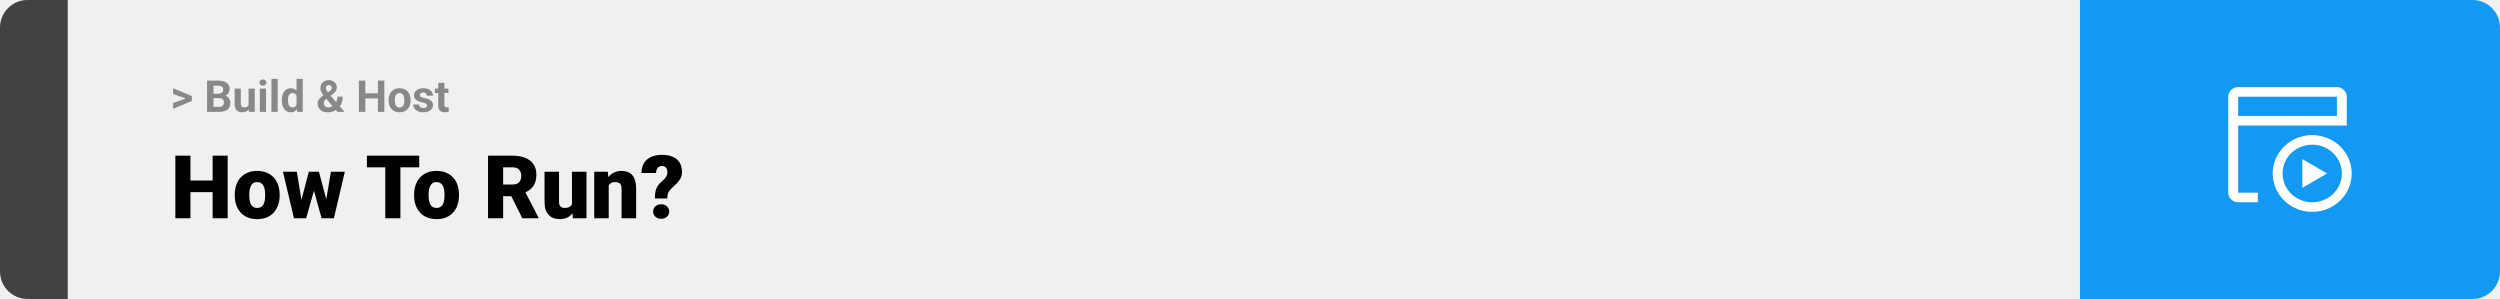
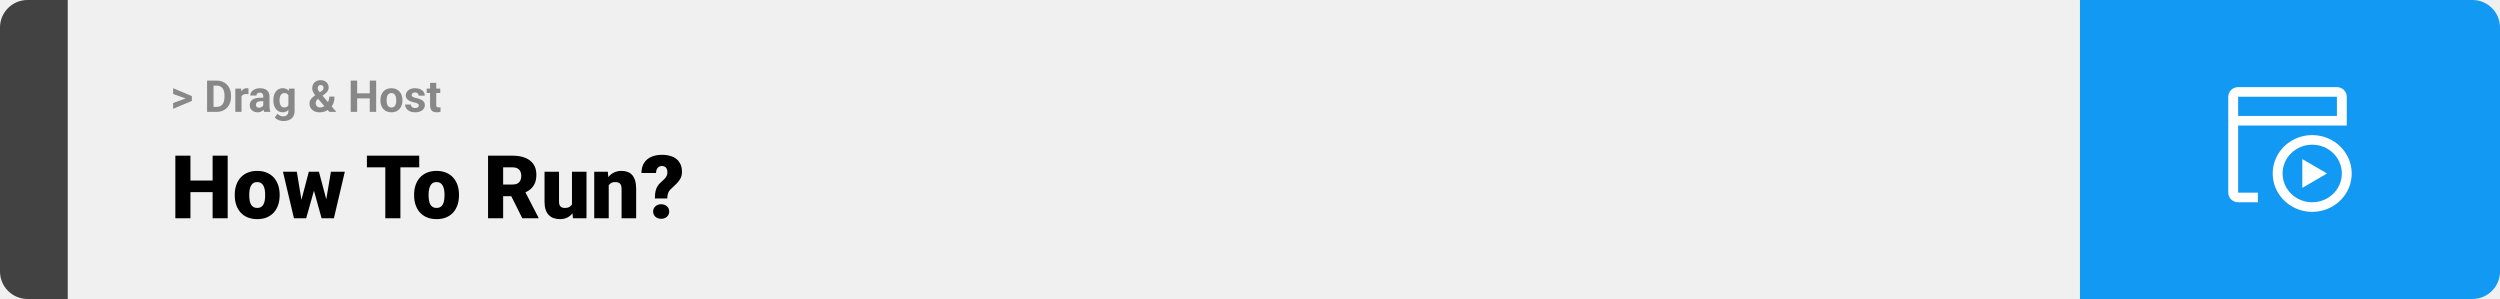
<svg xmlns="http://www.w3.org/2000/svg" width="1363" height="163" viewBox="0 0 1363 163" fill="none">
  <path d="M0 15C0 6.716 6.716 0 15 0H37V163H15C6.716 163 0 156.284 0 148V15Z" fill="#424242" />
  <rect width="1097" height="163" transform="translate(37)" fill="#F0F0F0" />
-   <path d="M101.906 53.922L94.394 51.238V48.086L104.602 52.375V54.637L101.906 53.922ZM94.394 56.172L101.918 53.43L104.602 52.785V55.035L94.394 59.324V56.172ZM119.578 53.512H115.195L115.172 51.098H118.852C119.5 51.098 120.031 51.016 120.445 50.852C120.859 50.68 121.168 50.434 121.371 50.113C121.582 49.785 121.688 49.387 121.688 48.918C121.688 48.387 121.586 47.957 121.383 47.629C121.188 47.301 120.879 47.062 120.457 46.914C120.043 46.766 119.508 46.691 118.852 46.691H116.414V61H112.898V43.938H118.852C119.844 43.938 120.73 44.031 121.512 44.219C122.301 44.406 122.969 44.691 123.516 45.074C124.062 45.457 124.48 45.941 124.77 46.527C125.059 47.105 125.203 47.793 125.203 48.59C125.203 49.293 125.043 49.941 124.723 50.535C124.41 51.129 123.914 51.613 123.234 51.988C122.562 52.363 121.684 52.57 120.598 52.609L119.578 53.512ZM119.426 61H114.234L115.605 58.258H119.426C120.043 58.258 120.547 58.16 120.938 57.965C121.328 57.762 121.617 57.488 121.805 57.145C121.992 56.801 122.086 56.406 122.086 55.961C122.086 55.461 122 55.027 121.828 54.66C121.664 54.293 121.398 54.012 121.031 53.816C120.664 53.613 120.18 53.512 119.578 53.512H116.191L116.215 51.098H120.434L121.242 52.047C122.281 52.031 123.117 52.215 123.75 52.598C124.391 52.973 124.855 53.461 125.145 54.062C125.441 54.664 125.59 55.309 125.59 55.996C125.59 57.09 125.352 58.012 124.875 58.762C124.398 59.504 123.699 60.062 122.777 60.438C121.863 60.812 120.746 61 119.426 61ZM135.516 57.965V48.32H138.891V61H135.715L135.516 57.965ZM135.891 55.363L136.887 55.34C136.887 56.184 136.789 56.969 136.594 57.695C136.398 58.414 136.105 59.039 135.715 59.57C135.324 60.094 134.832 60.504 134.238 60.801C133.645 61.09 132.945 61.234 132.141 61.234C131.523 61.234 130.953 61.148 130.43 60.977C129.914 60.797 129.469 60.52 129.094 60.145C128.727 59.762 128.438 59.273 128.227 58.68C128.023 58.078 127.922 57.355 127.922 56.512V48.32H131.297V56.535C131.297 56.91 131.34 57.227 131.426 57.484C131.52 57.742 131.648 57.953 131.812 58.117C131.977 58.281 132.168 58.398 132.387 58.469C132.613 58.539 132.863 58.574 133.137 58.574C133.832 58.574 134.379 58.434 134.777 58.152C135.184 57.871 135.469 57.488 135.633 57.004C135.805 56.512 135.891 55.965 135.891 55.363ZM145.031 48.32V61H141.645V48.32H145.031ZM141.434 45.016C141.434 44.523 141.605 44.117 141.949 43.797C142.293 43.477 142.754 43.316 143.332 43.316C143.902 43.316 144.359 43.477 144.703 43.797C145.055 44.117 145.23 44.523 145.23 45.016C145.23 45.508 145.055 45.914 144.703 46.234C144.359 46.555 143.902 46.715 143.332 46.715C142.754 46.715 142.293 46.555 141.949 46.234C141.605 45.914 141.434 45.508 141.434 45.016ZM151.383 43V61H147.996V43H151.383ZM161.66 58.234V43H165.059V61H162L161.66 58.234ZM153.645 54.812V54.566C153.645 53.598 153.754 52.719 153.973 51.93C154.191 51.133 154.512 50.449 154.934 49.879C155.355 49.309 155.875 48.867 156.492 48.555C157.109 48.242 157.812 48.086 158.602 48.086C159.344 48.086 159.992 48.242 160.547 48.555C161.109 48.867 161.586 49.312 161.977 49.891C162.375 50.461 162.695 51.137 162.938 51.918C163.18 52.691 163.355 53.539 163.465 54.461V55C163.355 55.883 163.18 56.703 162.938 57.461C162.695 58.219 162.375 58.883 161.977 59.453C161.586 60.016 161.109 60.453 160.547 60.766C159.984 61.078 159.328 61.234 158.578 61.234C157.789 61.234 157.086 61.074 156.469 60.754C155.859 60.434 155.344 59.984 154.922 59.406C154.508 58.828 154.191 58.148 153.973 57.367C153.754 56.586 153.645 55.734 153.645 54.812ZM157.02 54.566V54.812C157.02 55.336 157.059 55.824 157.137 56.277C157.223 56.73 157.359 57.133 157.547 57.484C157.742 57.828 157.992 58.098 158.297 58.293C158.609 58.48 158.988 58.574 159.434 58.574C160.012 58.574 160.488 58.445 160.863 58.188C161.238 57.922 161.523 57.559 161.719 57.098C161.922 56.637 162.039 56.105 162.07 55.504V53.969C162.047 53.477 161.977 53.035 161.859 52.645C161.75 52.246 161.586 51.906 161.367 51.625C161.156 51.344 160.891 51.125 160.57 50.969C160.258 50.812 159.887 50.734 159.457 50.734C159.02 50.734 158.645 50.836 158.332 51.039C158.02 51.234 157.766 51.504 157.57 51.848C157.383 52.191 157.242 52.598 157.148 53.066C157.062 53.527 157.02 54.027 157.02 54.566ZM176.355 51.871L179.637 49.75C180.121 49.43 180.445 49.121 180.609 48.824C180.773 48.527 180.855 48.195 180.855 47.828C180.855 47.461 180.719 47.121 180.445 46.809C180.172 46.488 179.789 46.328 179.297 46.328C178.945 46.328 178.648 46.41 178.406 46.574C178.164 46.73 177.98 46.941 177.855 47.207C177.738 47.473 177.68 47.77 177.68 48.098C177.68 48.449 177.773 48.809 177.961 49.176C178.148 49.535 178.402 49.918 178.723 50.324C179.043 50.723 179.398 51.156 179.789 51.625L187.84 61H184.008L177.445 53.406C176.891 52.719 176.406 52.09 175.992 51.52C175.578 50.941 175.254 50.379 175.02 49.832C174.785 49.285 174.668 48.723 174.668 48.145C174.668 47.254 174.859 46.477 175.242 45.812C175.625 45.141 176.164 44.621 176.859 44.254C177.555 43.879 178.371 43.691 179.309 43.691C180.191 43.691 180.957 43.875 181.605 44.242C182.254 44.602 182.754 45.078 183.105 45.672C183.465 46.266 183.645 46.918 183.645 47.629C183.645 48.16 183.547 48.652 183.352 49.105C183.156 49.551 182.887 49.965 182.543 50.348C182.199 50.723 181.805 51.07 181.359 51.391L177.621 54.051C177.332 54.316 177.113 54.578 176.965 54.836C176.816 55.094 176.715 55.34 176.66 55.574C176.605 55.801 176.578 56.02 176.578 56.23C176.578 56.684 176.676 57.09 176.871 57.449C177.066 57.809 177.34 58.09 177.691 58.293C178.043 58.496 178.453 58.598 178.922 58.598C179.562 58.598 180.184 58.457 180.785 58.176C181.387 57.895 181.926 57.492 182.402 56.969C182.879 56.438 183.258 55.809 183.539 55.082C183.82 54.355 183.961 53.555 183.961 52.68H186.82C186.82 53.555 186.734 54.387 186.562 55.176C186.391 55.957 186.113 56.684 185.73 57.355C185.348 58.02 184.84 58.609 184.207 59.125C184.16 59.164 184.094 59.223 184.008 59.301C183.93 59.371 183.863 59.426 183.809 59.465C183.059 60.066 182.277 60.516 181.465 60.812C180.652 61.102 179.746 61.246 178.746 61.246C177.605 61.246 176.617 61.039 175.781 60.625C174.953 60.211 174.312 59.641 173.859 58.914C173.414 58.188 173.191 57.355 173.191 56.418C173.191 55.73 173.324 55.133 173.59 54.625C173.863 54.109 174.238 53.633 174.715 53.195C175.191 52.758 175.738 52.316 176.355 51.871ZM207.035 50.887V53.629H198.129V50.887H207.035ZM199.172 43.938V61H195.656V43.938H199.172ZM209.543 43.938V61H206.039V43.938H209.543ZM211.852 54.789V54.543C211.852 53.613 211.984 52.758 212.25 51.977C212.516 51.188 212.902 50.504 213.41 49.926C213.918 49.348 214.543 48.898 215.285 48.578C216.027 48.25 216.879 48.086 217.84 48.086C218.801 48.086 219.656 48.25 220.406 48.578C221.156 48.898 221.785 49.348 222.293 49.926C222.809 50.504 223.199 51.188 223.465 51.977C223.73 52.758 223.863 53.613 223.863 54.543V54.789C223.863 55.711 223.73 56.566 223.465 57.355C223.199 58.137 222.809 58.82 222.293 59.406C221.785 59.984 221.16 60.434 220.418 60.754C219.676 61.074 218.824 61.234 217.863 61.234C216.902 61.234 216.047 61.074 215.297 60.754C214.555 60.434 213.926 59.984 213.41 59.406C212.902 58.82 212.516 58.137 212.25 57.355C211.984 56.566 211.852 55.711 211.852 54.789ZM215.227 54.543V54.789C215.227 55.32 215.273 55.816 215.367 56.277C215.461 56.738 215.609 57.145 215.812 57.496C216.023 57.84 216.297 58.109 216.633 58.305C216.969 58.5 217.379 58.598 217.863 58.598C218.332 58.598 218.734 58.5 219.07 58.305C219.406 58.109 219.676 57.84 219.879 57.496C220.082 57.145 220.23 56.738 220.324 56.277C220.426 55.816 220.477 55.32 220.477 54.789V54.543C220.477 54.027 220.426 53.543 220.324 53.09C220.23 52.629 220.078 52.223 219.867 51.871C219.664 51.512 219.395 51.23 219.059 51.027C218.723 50.824 218.316 50.723 217.84 50.723C217.363 50.723 216.957 50.824 216.621 51.027C216.293 51.23 216.023 51.512 215.812 51.871C215.609 52.223 215.461 52.629 215.367 53.09C215.273 53.543 215.227 54.027 215.227 54.543ZM232.793 57.496C232.793 57.254 232.723 57.035 232.582 56.84C232.441 56.645 232.18 56.465 231.797 56.301C231.422 56.129 230.879 55.973 230.168 55.832C229.527 55.691 228.93 55.516 228.375 55.305C227.828 55.086 227.352 54.824 226.945 54.52C226.547 54.215 226.234 53.855 226.008 53.441C225.781 53.02 225.668 52.539 225.668 52C225.668 51.469 225.781 50.969 226.008 50.5C226.242 50.031 226.574 49.617 227.004 49.258C227.441 48.891 227.973 48.605 228.598 48.402C229.23 48.191 229.941 48.086 230.73 48.086C231.832 48.086 232.777 48.262 233.566 48.613C234.363 48.965 234.973 49.449 235.395 50.066C235.824 50.676 236.039 51.371 236.039 52.152H232.664C232.664 51.824 232.594 51.531 232.453 51.273C232.32 51.008 232.109 50.801 231.82 50.652C231.539 50.496 231.172 50.418 230.719 50.418C230.344 50.418 230.02 50.484 229.746 50.617C229.473 50.742 229.262 50.914 229.113 51.133C228.973 51.344 228.902 51.578 228.902 51.836C228.902 52.031 228.941 52.207 229.02 52.363C229.105 52.512 229.242 52.648 229.43 52.773C229.617 52.898 229.859 53.016 230.156 53.125C230.461 53.227 230.836 53.32 231.281 53.406C232.195 53.594 233.012 53.84 233.73 54.145C234.449 54.441 235.02 54.848 235.441 55.363C235.863 55.871 236.074 56.539 236.074 57.367C236.074 57.93 235.949 58.445 235.699 58.914C235.449 59.383 235.09 59.793 234.621 60.145C234.152 60.488 233.59 60.758 232.934 60.953C232.285 61.141 231.555 61.234 230.742 61.234C229.562 61.234 228.562 61.023 227.742 60.602C226.93 60.18 226.312 59.645 225.891 58.996C225.477 58.34 225.27 57.668 225.27 56.98H228.469C228.484 57.441 228.602 57.812 228.82 58.094C229.047 58.375 229.332 58.578 229.676 58.703C230.027 58.828 230.406 58.891 230.812 58.891C231.25 58.891 231.613 58.832 231.902 58.715C232.191 58.59 232.41 58.426 232.559 58.223C232.715 58.012 232.793 57.77 232.793 57.496ZM244.477 48.32V50.711H237.094V48.32H244.477ZM238.922 45.191H242.297V57.18C242.297 57.547 242.344 57.828 242.438 58.023C242.539 58.219 242.688 58.355 242.883 58.434C243.078 58.504 243.324 58.539 243.621 58.539C243.832 58.539 244.02 58.531 244.184 58.516C244.355 58.492 244.5 58.469 244.617 58.445L244.629 60.93C244.34 61.023 244.027 61.098 243.691 61.152C243.355 61.207 242.984 61.234 242.578 61.234C241.836 61.234 241.188 61.113 240.633 60.871C240.086 60.621 239.664 60.223 239.367 59.676C239.07 59.129 238.922 58.41 238.922 57.52V45.191Z" fill="#888888" />
+   <path d="M101.906 53.922L94.394 51.238V48.086L104.602 52.375V54.637L101.906 53.922ZM94.394 56.172L101.918 53.43L104.602 52.785V55.035L94.394 59.324V56.172ZM118.137 61H114.422L114.445 58.258H118.137C119.059 58.258 119.836 58.051 120.469 57.637C121.102 57.215 121.578 56.602 121.898 55.797C122.227 54.992 122.391 54.02 122.391 52.879V52.047C122.391 51.172 122.297 50.402 122.109 49.738C121.93 49.074 121.66 48.516 121.301 48.062C120.941 47.609 120.5 47.27 119.977 47.043C119.453 46.809 118.852 46.691 118.172 46.691H114.352V43.938H118.172C119.312 43.938 120.355 44.133 121.301 44.523C122.254 44.906 123.078 45.457 123.773 46.176C124.469 46.895 125.004 47.754 125.379 48.754C125.762 49.746 125.953 50.852 125.953 52.07V52.879C125.953 54.09 125.762 55.195 125.379 56.195C125.004 57.195 124.469 58.055 123.773 58.773C123.086 59.484 122.262 60.035 121.301 60.426C120.348 60.809 119.293 61 118.137 61ZM116.414 43.938V61H112.898V43.938H116.414ZM131.672 51.086V61H128.297V48.32H131.473L131.672 51.086ZM135.492 48.238L135.434 51.367C135.27 51.344 135.07 51.324 134.836 51.309C134.609 51.285 134.402 51.273 134.215 51.273C133.738 51.273 133.324 51.336 132.973 51.461C132.629 51.578 132.34 51.754 132.105 51.988C131.879 52.223 131.707 52.508 131.59 52.844C131.48 53.18 131.418 53.562 131.402 53.992L130.723 53.781C130.723 52.961 130.805 52.207 130.969 51.52C131.133 50.824 131.371 50.219 131.684 49.703C132.004 49.188 132.395 48.789 132.855 48.508C133.316 48.227 133.844 48.086 134.438 48.086C134.625 48.086 134.816 48.102 135.012 48.133C135.207 48.156 135.367 48.191 135.492 48.238ZM143.531 58.141V52.492C143.531 52.086 143.465 51.738 143.332 51.449C143.199 51.152 142.992 50.922 142.711 50.758C142.438 50.594 142.082 50.512 141.645 50.512C141.27 50.512 140.945 50.578 140.672 50.711C140.398 50.836 140.188 51.02 140.039 51.262C139.891 51.496 139.816 51.773 139.816 52.094H136.441C136.441 51.555 136.566 51.043 136.816 50.559C137.066 50.074 137.43 49.648 137.906 49.281C138.383 48.906 138.949 48.613 139.605 48.402C140.27 48.191 141.012 48.086 141.832 48.086C142.816 48.086 143.691 48.25 144.457 48.578C145.223 48.906 145.824 49.398 146.262 50.055C146.707 50.711 146.93 51.531 146.93 52.516V57.941C146.93 58.637 146.973 59.207 147.059 59.652C147.145 60.09 147.27 60.473 147.434 60.801V61H144.023C143.859 60.656 143.734 60.227 143.648 59.711C143.57 59.188 143.531 58.664 143.531 58.141ZM143.977 53.277L144 55.188H142.113C141.668 55.188 141.281 55.238 140.953 55.34C140.625 55.441 140.355 55.586 140.145 55.773C139.934 55.953 139.777 56.164 139.676 56.406C139.582 56.648 139.535 56.914 139.535 57.203C139.535 57.492 139.602 57.754 139.734 57.988C139.867 58.215 140.059 58.395 140.309 58.527C140.559 58.652 140.852 58.715 141.188 58.715C141.695 58.715 142.137 58.613 142.512 58.41C142.887 58.207 143.176 57.957 143.379 57.66C143.59 57.363 143.699 57.082 143.707 56.816L144.598 58.246C144.473 58.566 144.301 58.898 144.082 59.242C143.871 59.586 143.602 59.91 143.273 60.215C142.945 60.512 142.551 60.758 142.09 60.953C141.629 61.141 141.082 61.234 140.449 61.234C139.645 61.234 138.914 61.074 138.258 60.754C137.609 60.426 137.094 59.977 136.711 59.406C136.336 58.828 136.148 58.172 136.148 57.438C136.148 56.773 136.273 56.184 136.523 55.668C136.773 55.152 137.141 54.719 137.625 54.367C138.117 54.008 138.73 53.738 139.465 53.559C140.199 53.371 141.051 53.277 142.02 53.277H143.977ZM157.559 48.32H160.617V60.578C160.617 61.734 160.359 62.715 159.844 63.52C159.336 64.332 158.625 64.945 157.711 65.359C156.797 65.781 155.734 65.992 154.523 65.992C153.992 65.992 153.43 65.922 152.836 65.781C152.25 65.641 151.688 65.422 151.148 65.125C150.617 64.828 150.172 64.453 149.812 64L151.301 62.008C151.691 62.461 152.145 62.812 152.66 63.062C153.176 63.32 153.746 63.449 154.371 63.449C154.98 63.449 155.496 63.336 155.918 63.109C156.34 62.891 156.664 62.566 156.891 62.137C157.117 61.715 157.23 61.203 157.23 60.602V51.25L157.559 48.32ZM149.027 54.812V54.566C149.027 53.598 149.145 52.719 149.379 51.93C149.621 51.133 149.961 50.449 150.398 49.879C150.844 49.309 151.383 48.867 152.016 48.555C152.648 48.242 153.363 48.086 154.16 48.086C155.004 48.086 155.711 48.242 156.281 48.555C156.852 48.867 157.32 49.312 157.688 49.891C158.055 50.461 158.34 51.137 158.543 51.918C158.754 52.691 158.918 53.539 159.035 54.461V55C158.918 55.883 158.742 56.703 158.508 57.461C158.273 58.219 157.965 58.883 157.582 59.453C157.199 60.016 156.723 60.453 156.152 60.766C155.59 61.078 154.918 61.234 154.137 61.234C153.355 61.234 152.648 61.074 152.016 60.754C151.391 60.434 150.855 59.984 150.41 59.406C149.965 58.828 149.621 58.148 149.379 57.367C149.145 56.586 149.027 55.734 149.027 54.812ZM152.402 54.566V54.812C152.402 55.336 152.453 55.824 152.555 56.277C152.656 56.73 152.812 57.133 153.023 57.484C153.242 57.828 153.512 58.098 153.832 58.293C154.16 58.48 154.547 58.574 154.992 58.574C155.609 58.574 156.113 58.445 156.504 58.188C156.895 57.922 157.188 57.559 157.383 57.098C157.578 56.637 157.691 56.105 157.723 55.504V53.969C157.707 53.477 157.641 53.035 157.523 52.645C157.406 52.246 157.242 51.906 157.031 51.625C156.82 51.344 156.547 51.125 156.211 50.969C155.875 50.812 155.477 50.734 155.016 50.734C154.57 50.734 154.184 50.836 153.855 51.039C153.535 51.234 153.266 51.504 153.047 51.848C152.836 52.191 152.676 52.598 152.566 53.066C152.457 53.527 152.402 54.027 152.402 54.566ZM171.902 51.871L175.184 49.75C175.668 49.43 175.992 49.121 176.156 48.824C176.32 48.527 176.402 48.195 176.402 47.828C176.402 47.461 176.266 47.121 175.992 46.809C175.719 46.488 175.336 46.328 174.844 46.328C174.492 46.328 174.195 46.41 173.953 46.574C173.711 46.73 173.527 46.941 173.402 47.207C173.285 47.473 173.227 47.77 173.227 48.098C173.227 48.449 173.32 48.809 173.508 49.176C173.695 49.535 173.949 49.918 174.27 50.324C174.59 50.723 174.945 51.156 175.336 51.625L183.387 61H179.555L172.992 53.406C172.438 52.719 171.953 52.09 171.539 51.52C171.125 50.941 170.801 50.379 170.566 49.832C170.332 49.285 170.215 48.723 170.215 48.145C170.215 47.254 170.406 46.477 170.789 45.812C171.172 45.141 171.711 44.621 172.406 44.254C173.102 43.879 173.918 43.691 174.855 43.691C175.738 43.691 176.504 43.875 177.152 44.242C177.801 44.602 178.301 45.078 178.652 45.672C179.012 46.266 179.191 46.918 179.191 47.629C179.191 48.16 179.094 48.652 178.898 49.105C178.703 49.551 178.434 49.965 178.09 50.348C177.746 50.723 177.352 51.07 176.906 51.391L173.168 54.051C172.879 54.316 172.66 54.578 172.512 54.836C172.363 55.094 172.262 55.34 172.207 55.574C172.152 55.801 172.125 56.02 172.125 56.23C172.125 56.684 172.223 57.09 172.418 57.449C172.613 57.809 172.887 58.09 173.238 58.293C173.59 58.496 174 58.598 174.469 58.598C175.109 58.598 175.73 58.457 176.332 58.176C176.934 57.895 177.473 57.492 177.949 56.969C178.426 56.438 178.805 55.809 179.086 55.082C179.367 54.355 179.508 53.555 179.508 52.68H182.367C182.367 53.555 182.281 54.387 182.109 55.176C181.938 55.957 181.66 56.684 181.277 57.355C180.895 58.02 180.387 58.609 179.754 59.125C179.707 59.164 179.641 59.223 179.555 59.301C179.477 59.371 179.41 59.426 179.355 59.465C178.605 60.066 177.824 60.516 177.012 60.812C176.199 61.102 175.293 61.246 174.293 61.246C173.152 61.246 172.164 61.039 171.328 60.625C170.5 60.211 169.859 59.641 169.406 58.914C168.961 58.188 168.738 57.355 168.738 56.418C168.738 55.73 168.871 55.133 169.137 54.625C169.41 54.109 169.785 53.633 170.262 53.195C170.738 52.758 171.285 52.316 171.902 51.871ZM202.582 50.887V53.629H193.676V50.887H202.582ZM194.719 43.938V61H191.203V43.938H194.719ZM205.09 43.938V61H201.586V43.938H205.09ZM207.398 54.789V54.543C207.398 53.613 207.531 52.758 207.797 51.977C208.062 51.188 208.449 50.504 208.957 49.926C209.465 49.348 210.09 48.898 210.832 48.578C211.574 48.25 212.426 48.086 213.387 48.086C214.348 48.086 215.203 48.25 215.953 48.578C216.703 48.898 217.332 49.348 217.84 49.926C218.355 50.504 218.746 51.188 219.012 51.977C219.277 52.758 219.41 53.613 219.41 54.543V54.789C219.41 55.711 219.277 56.566 219.012 57.355C218.746 58.137 218.355 58.82 217.84 59.406C217.332 59.984 216.707 60.434 215.965 60.754C215.223 61.074 214.371 61.234 213.41 61.234C212.449 61.234 211.594 61.074 210.844 60.754C210.102 60.434 209.473 59.984 208.957 59.406C208.449 58.82 208.062 58.137 207.797 57.355C207.531 56.566 207.398 55.711 207.398 54.789ZM210.773 54.543V54.789C210.773 55.32 210.82 55.816 210.914 56.277C211.008 56.738 211.156 57.145 211.359 57.496C211.57 57.84 211.844 58.109 212.18 58.305C212.516 58.5 212.926 58.598 213.41 58.598C213.879 58.598 214.281 58.5 214.617 58.305C214.953 58.109 215.223 57.84 215.426 57.496C215.629 57.145 215.777 56.738 215.871 56.277C215.973 55.816 216.023 55.32 216.023 54.789V54.543C216.023 54.027 215.973 53.543 215.871 53.09C215.777 52.629 215.625 52.223 215.414 51.871C215.211 51.512 214.941 51.23 214.605 51.027C214.27 50.824 213.863 50.723 213.387 50.723C212.91 50.723 212.504 50.824 212.168 51.027C211.84 51.23 211.57 51.512 211.359 51.871C211.156 52.223 211.008 52.629 210.914 53.09C210.82 53.543 210.773 54.027 210.773 54.543ZM228.34 57.496C228.34 57.254 228.27 57.035 228.129 56.84C227.988 56.645 227.727 56.465 227.344 56.301C226.969 56.129 226.426 55.973 225.715 55.832C225.074 55.691 224.477 55.516 223.922 55.305C223.375 55.086 222.898 54.824 222.492 54.52C222.094 54.215 221.781 53.855 221.555 53.441C221.328 53.02 221.215 52.539 221.215 52C221.215 51.469 221.328 50.969 221.555 50.5C221.789 50.031 222.121 49.617 222.551 49.258C222.988 48.891 223.52 48.605 224.145 48.402C224.777 48.191 225.488 48.086 226.277 48.086C227.379 48.086 228.324 48.262 229.113 48.613C229.91 48.965 230.52 49.449 230.941 50.066C231.371 50.676 231.586 51.371 231.586 52.152H228.211C228.211 51.824 228.141 51.531 228 51.273C227.867 51.008 227.656 50.801 227.367 50.652C227.086 50.496 226.719 50.418 226.266 50.418C225.891 50.418 225.566 50.484 225.293 50.617C225.02 50.742 224.809 50.914 224.66 51.133C224.52 51.344 224.449 51.578 224.449 51.836C224.449 52.031 224.488 52.207 224.566 52.363C224.652 52.512 224.789 52.648 224.977 52.773C225.164 52.898 225.406 53.016 225.703 53.125C226.008 53.227 226.383 53.32 226.828 53.406C227.742 53.594 228.559 53.84 229.277 54.145C229.996 54.441 230.566 54.848 230.988 55.363C231.41 55.871 231.621 56.539 231.621 57.367C231.621 57.93 231.496 58.445 231.246 58.914C230.996 59.383 230.637 59.793 230.168 60.145C229.699 60.488 229.137 60.758 228.48 60.953C227.832 61.141 227.102 61.234 226.289 61.234C225.109 61.234 224.109 61.023 223.289 60.602C222.477 60.18 221.859 59.645 221.438 58.996C221.023 58.34 220.816 57.668 220.816 56.98H224.016C224.031 57.441 224.148 57.812 224.367 58.094C224.594 58.375 224.879 58.578 225.223 58.703C225.574 58.828 225.953 58.891 226.359 58.891C226.797 58.891 227.16 58.832 227.449 58.715C227.738 58.59 227.957 58.426 228.105 58.223C228.262 58.012 228.34 57.77 228.34 57.496ZM240.023 48.32V50.711H232.641V48.32H240.023ZM234.469 45.191H237.844V57.18C237.844 57.547 237.891 57.828 237.984 58.023C238.086 58.219 238.234 58.355 238.43 58.434C238.625 58.504 238.871 58.539 239.168 58.539C239.379 58.539 239.566 58.531 239.73 58.516C239.902 58.492 240.047 58.469 240.164 58.445L240.176 60.93C239.887 61.023 239.574 61.098 239.238 61.152C238.902 61.207 238.531 61.234 238.125 61.234C237.383 61.234 236.734 61.113 236.18 60.871C235.633 60.621 235.211 60.223 234.914 59.676C234.617 59.129 234.469 58.41 234.469 57.52V45.191Z" fill="#888888" />
  <path d="M118.594 98.422V104.75H101.086V98.422H118.594ZM103.828 84.875V119H95.602V84.875H103.828ZM124.125 84.875V119H115.922V84.875H124.125ZM127.992 106.578V106.086C127.992 104.227 128.258 102.516 128.789 100.953C129.32 99.375 130.102 98.008 131.133 96.852C132.164 95.695 133.438 94.797 134.953 94.156C136.469 93.5 138.219 93.172 140.203 93.172C142.203 93.172 143.961 93.5 145.477 94.156C147.008 94.797 148.289 95.695 149.32 96.852C150.352 98.008 151.133 99.375 151.664 100.953C152.195 102.516 152.461 104.227 152.461 106.086V106.578C152.461 108.422 152.195 110.133 151.664 111.711C151.133 113.273 150.352 114.641 149.32 115.812C148.289 116.969 147.016 117.867 145.5 118.508C143.984 119.148 142.234 119.469 140.25 119.469C138.266 119.469 136.508 119.148 134.977 118.508C133.445 117.867 132.164 116.969 131.133 115.812C130.102 114.641 129.32 113.273 128.789 111.711C128.258 110.133 127.992 108.422 127.992 106.578ZM135.891 106.086V106.578C135.891 107.531 135.961 108.422 136.102 109.25C136.242 110.078 136.477 110.805 136.805 111.43C137.133 112.039 137.578 112.516 138.141 112.859C138.703 113.203 139.406 113.375 140.25 113.375C141.078 113.375 141.766 113.203 142.312 112.859C142.875 112.516 143.32 112.039 143.648 111.43C143.977 110.805 144.211 110.078 144.352 109.25C144.492 108.422 144.562 107.531 144.562 106.578V106.086C144.562 105.164 144.492 104.297 144.352 103.484C144.211 102.656 143.977 101.93 143.648 101.305C143.32 100.664 142.875 100.164 142.312 99.805C141.75 99.445 141.047 99.266 140.203 99.266C139.375 99.266 138.68 99.445 138.117 99.805C137.57 100.164 137.133 100.664 136.805 101.305C136.477 101.93 136.242 102.656 136.102 103.484C135.961 104.297 135.891 105.164 135.891 106.086ZM163.688 111.453L168.375 93.641H173.32L171.562 102.57L166.922 119H162.961L163.688 111.453ZM161.836 93.641L164.742 111.312L165.07 119H160.266L154.266 93.641H161.836ZM177.492 110.938L180.422 93.641H187.992L182.039 119H177.234L177.492 110.938ZM173.883 93.641L178.617 111.406L179.344 119H175.336L170.789 102.617L169.102 93.641H173.883ZM218.297 84.875V119H210.07V84.875H218.297ZM228.562 84.875V91.227H200.039V84.875H228.562ZM225.773 106.578V106.086C225.773 104.227 226.039 102.516 226.57 100.953C227.102 99.375 227.883 98.008 228.914 96.852C229.945 95.695 231.219 94.797 232.734 94.156C234.25 93.5 236 93.172 237.984 93.172C239.984 93.172 241.742 93.5 243.258 94.156C244.789 94.797 246.07 95.695 247.102 96.852C248.133 98.008 248.914 99.375 249.445 100.953C249.977 102.516 250.242 104.227 250.242 106.086V106.578C250.242 108.422 249.977 110.133 249.445 111.711C248.914 113.273 248.133 114.641 247.102 115.812C246.07 116.969 244.797 117.867 243.281 118.508C241.766 119.148 240.016 119.469 238.031 119.469C236.047 119.469 234.289 119.148 232.758 118.508C231.227 117.867 229.945 116.969 228.914 115.812C227.883 114.641 227.102 113.273 226.57 111.711C226.039 110.133 225.773 108.422 225.773 106.578ZM233.672 106.086V106.578C233.672 107.531 233.742 108.422 233.883 109.25C234.023 110.078 234.258 110.805 234.586 111.43C234.914 112.039 235.359 112.516 235.922 112.859C236.484 113.203 237.188 113.375 238.031 113.375C238.859 113.375 239.547 113.203 240.094 112.859C240.656 112.516 241.102 112.039 241.43 111.43C241.758 110.805 241.992 110.078 242.133 109.25C242.273 108.422 242.344 107.531 242.344 106.578V106.086C242.344 105.164 242.273 104.297 242.133 103.484C241.992 102.656 241.758 101.93 241.43 101.305C241.102 100.664 240.656 100.164 240.094 99.805C239.531 99.445 238.828 99.266 237.984 99.266C237.156 99.266 236.461 99.445 235.898 99.805C235.352 100.164 234.914 100.664 234.586 101.305C234.258 101.93 234.023 102.656 233.883 103.484C233.742 104.297 233.672 105.164 233.672 106.086ZM266.086 84.875H279.516C282.141 84.875 284.422 85.266 286.359 86.047C288.297 86.828 289.789 87.984 290.836 89.516C291.898 91.047 292.43 92.938 292.43 95.188C292.43 97.141 292.125 98.773 291.516 100.086C290.906 101.398 290.055 102.484 288.961 103.344C287.883 104.188 286.625 104.883 285.188 105.43L282.492 106.953H271.219L271.172 100.602H279.516C280.562 100.602 281.43 100.414 282.117 100.039C282.805 99.664 283.32 99.133 283.664 98.445C284.023 97.742 284.203 96.906 284.203 95.938C284.203 94.953 284.023 94.109 283.664 93.406C283.305 92.703 282.773 92.164 282.07 91.789C281.383 91.414 280.531 91.227 279.516 91.227H274.312V119H266.086V84.875ZM284.766 119L277.219 103.906L285.938 103.859L293.578 118.648V119H284.766ZM311.836 112.836V93.641H319.758V119H312.352L311.836 112.836ZM312.586 107.68L314.648 107.633C314.648 109.336 314.445 110.914 314.039 112.367C313.633 113.805 313.031 115.055 312.234 116.117C311.453 117.18 310.484 118.008 309.328 118.602C308.188 119.18 306.867 119.469 305.367 119.469C304.117 119.469 302.969 119.297 301.922 118.953C300.891 118.594 300 118.039 299.25 117.289C298.5 116.523 297.914 115.547 297.492 114.359C297.086 113.156 296.883 111.719 296.883 110.047V93.641H304.781V110.094C304.781 110.656 304.852 111.141 304.992 111.547C305.133 111.953 305.336 112.297 305.602 112.578C305.867 112.844 306.195 113.047 306.586 113.188C306.992 113.312 307.453 113.375 307.969 113.375C309.156 113.375 310.086 113.125 310.758 112.625C311.43 112.125 311.898 111.445 312.164 110.586C312.445 109.727 312.586 108.758 312.586 107.68ZM331.875 99.055V119H323.977V93.641H331.383L331.875 99.055ZM330.938 105.453L329.086 105.5C329.086 103.562 329.32 101.836 329.789 100.32C330.258 98.789 330.922 97.492 331.781 96.43C332.641 95.367 333.664 94.562 334.852 94.016C336.055 93.453 337.391 93.172 338.859 93.172C340.031 93.172 341.102 93.344 342.07 93.688C343.055 94.031 343.898 94.586 344.602 95.352C345.32 96.117 345.867 97.133 346.242 98.398C346.633 99.648 346.828 101.195 346.828 103.039V119H338.883V103.016C338.883 102 338.742 101.227 338.461 100.695C338.18 100.148 337.773 99.773 337.242 99.57C336.711 99.367 336.062 99.266 335.297 99.266C334.484 99.266 333.797 99.422 333.234 99.734C332.672 100.047 332.219 100.484 331.875 101.047C331.547 101.594 331.305 102.242 331.148 102.992C331.008 103.742 330.938 104.562 330.938 105.453ZM363.773 108.195H357.047C357.047 106.82 357.141 105.609 357.328 104.562C357.531 103.5 357.875 102.547 358.359 101.703C358.844 100.859 359.5 100.078 360.328 99.359C361.062 98.75 361.695 98.164 362.227 97.602C362.758 97.039 363.164 96.469 363.445 95.891C363.727 95.312 363.867 94.695 363.867 94.039C363.867 93.227 363.75 92.562 363.516 92.047C363.297 91.531 362.961 91.148 362.508 90.898C362.07 90.633 361.516 90.5 360.844 90.5C360.297 90.5 359.781 90.633 359.297 90.898C358.828 91.164 358.445 91.578 358.148 92.141C357.852 92.688 357.688 93.414 357.656 94.32H349.711C349.758 91.992 350.273 90.102 351.258 88.648C352.258 87.18 353.586 86.109 355.242 85.438C356.914 84.75 358.781 84.406 360.844 84.406C363.125 84.406 365.086 84.758 366.727 85.461C368.367 86.164 369.625 87.211 370.5 88.602C371.375 89.977 371.812 91.672 371.812 93.688C371.812 95.031 371.555 96.203 371.039 97.203C370.539 98.188 369.859 99.109 369 99.969C368.156 100.812 367.211 101.719 366.164 102.688C365.258 103.484 364.641 104.297 364.312 105.125C363.984 105.938 363.805 106.961 363.773 108.195ZM356.086 115.32C356.086 114.195 356.492 113.258 357.305 112.508C358.117 111.742 359.172 111.359 360.469 111.359C361.766 111.359 362.82 111.742 363.633 112.508C364.445 113.258 364.852 114.195 364.852 115.32C364.852 116.445 364.445 117.391 363.633 118.156C362.82 118.906 361.766 119.281 360.469 119.281C359.172 119.281 358.117 118.906 357.305 118.156C356.492 117.391 356.086 116.445 356.086 115.32Z" fill="black" />
  <path d="M1134 0H1348C1356.28 0 1363 6.716 1363 15V148C1363 156.284 1356.28 163 1348 163H1134V0Z" fill="#1299F3" />
  <path d="M1260.62 78.885C1263.81 78.885 1266.93 79.805 1269.59 81.529C1272.25 83.254 1274.32 85.704 1275.54 88.572C1276.76 91.439 1277.08 94.594 1276.46 97.638C1275.84 100.682 1274.3 103.478 1272.04 105.673C1269.78 107.868 1266.9 109.362 1263.77 109.968C1260.63 110.573 1257.39 110.262 1254.43 109.075C1251.48 107.887 1248.96 105.876 1247.18 103.295C1245.41 100.714 1244.46 97.681 1244.46 94.577C1244.46 90.415 1246.16 86.424 1249.19 83.481C1252.22 80.538 1256.33 78.885 1260.62 78.885ZM1260.62 73.654C1256.36 73.654 1252.19 74.881 1248.65 77.18C1245.11 79.479 1242.35 82.747 1240.72 86.57C1239.09 90.393 1238.66 94.6 1239.49 98.659C1240.32 102.717 1242.37 106.446 1245.39 109.372C1248.4 112.298 1252.24 114.291 1256.41 115.098C1260.59 115.905 1264.92 115.491 1268.86 113.907C1272.79 112.324 1276.16 109.642 1278.52 106.201C1280.89 102.76 1282.15 98.715 1282.15 94.577C1282.15 89.028 1279.88 83.706 1275.85 79.782C1271.81 75.858 1266.33 73.654 1260.62 73.654Z" fill="white" />
  <path d="M1274.08 47.5H1220.23C1218.8 47.5 1217.43 48.051 1216.42 49.032C1215.41 50.013 1214.85 51.343 1214.85 52.731V105.038C1214.85 106.426 1215.41 107.756 1216.42 108.737C1217.43 109.718 1218.8 110.269 1220.23 110.269H1231V105.038H1220.23V68.423H1279.46V52.731C1279.46 51.343 1278.89 50.013 1277.88 49.032C1276.87 48.051 1275.5 47.5 1274.08 47.5ZM1220.23 63.192V52.731H1274.08V63.192H1220.23Z" fill="white" />
  <path d="M1255.23 86.731V102.423L1268.69 94.577L1255.23 86.731Z" fill="white" />
</svg>
